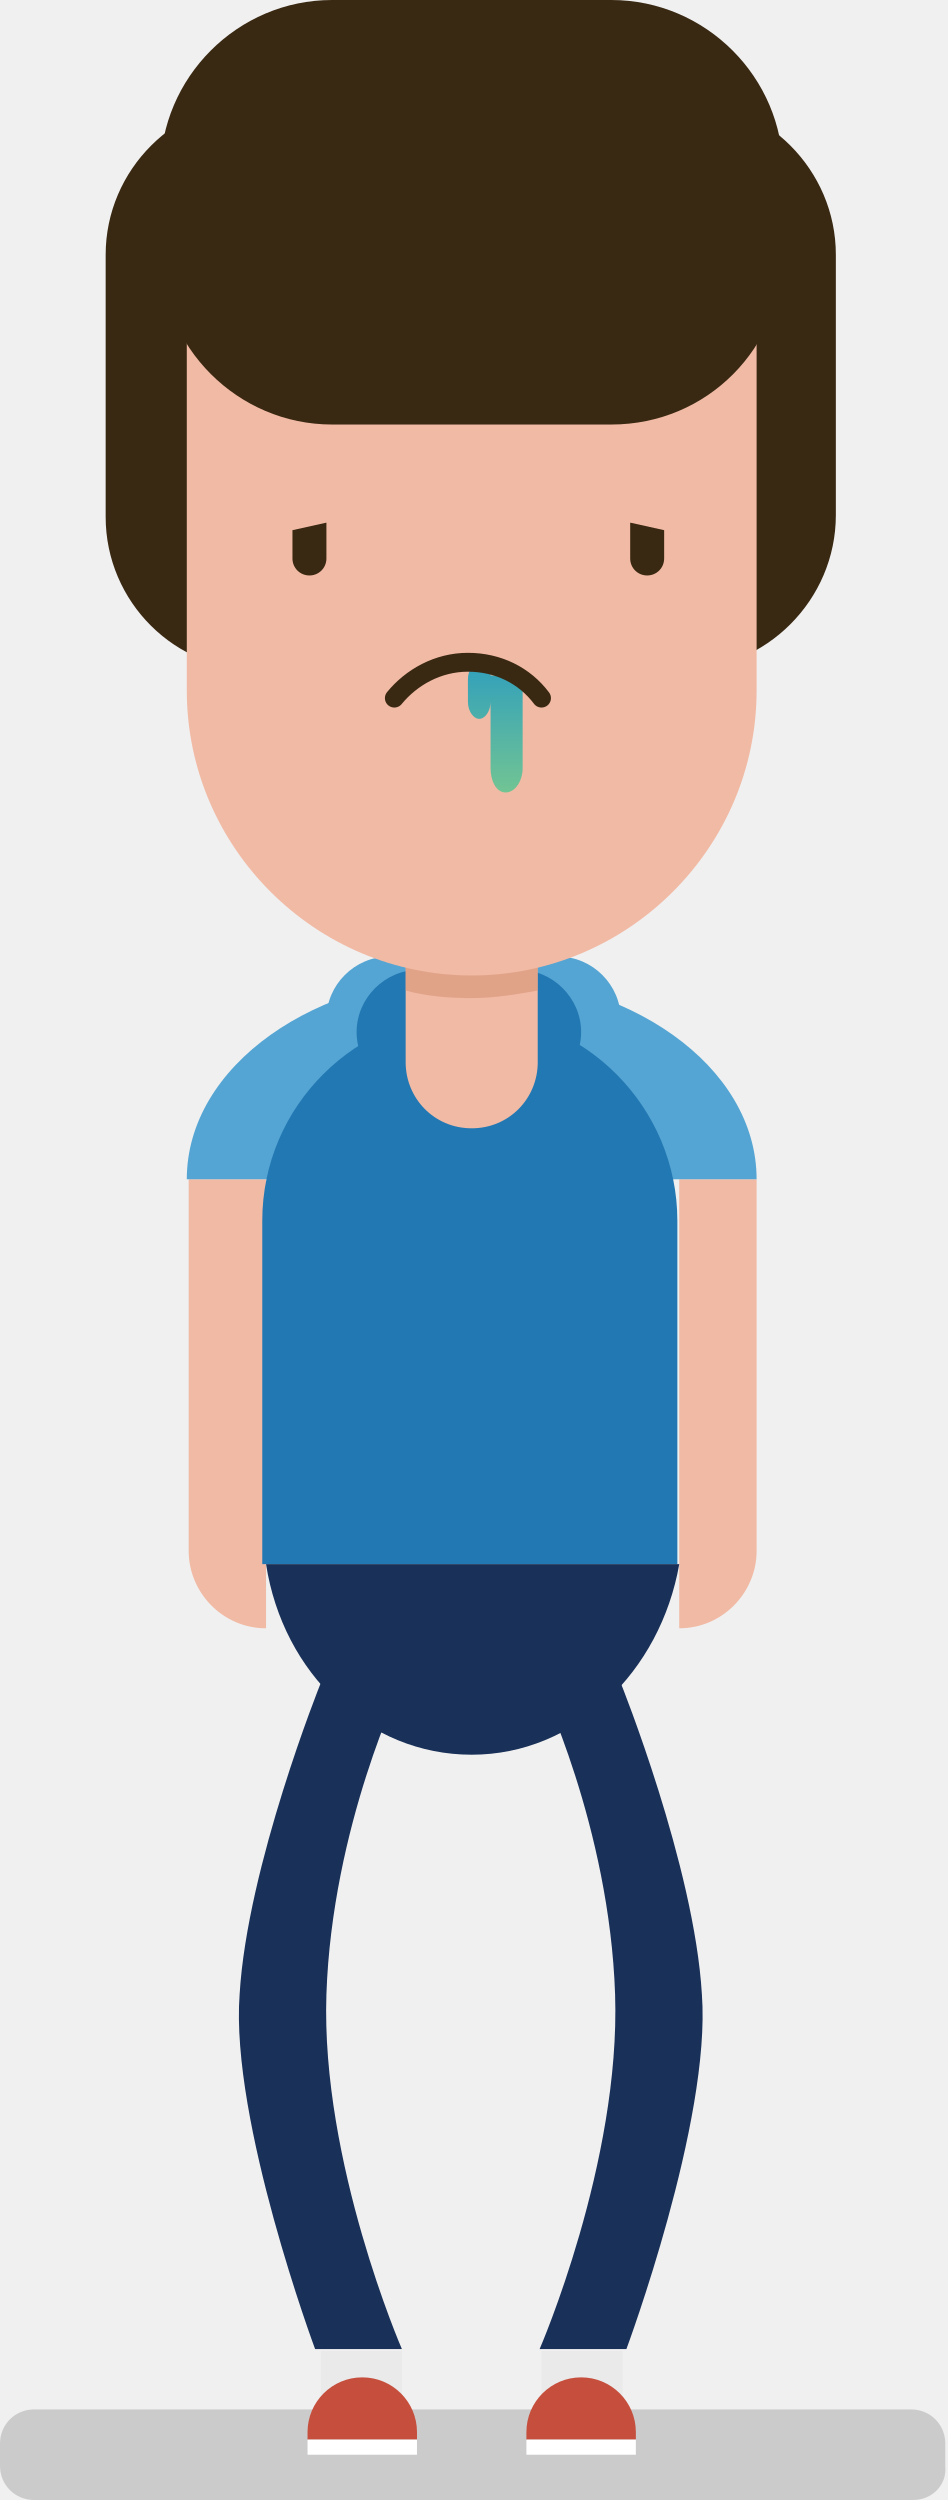
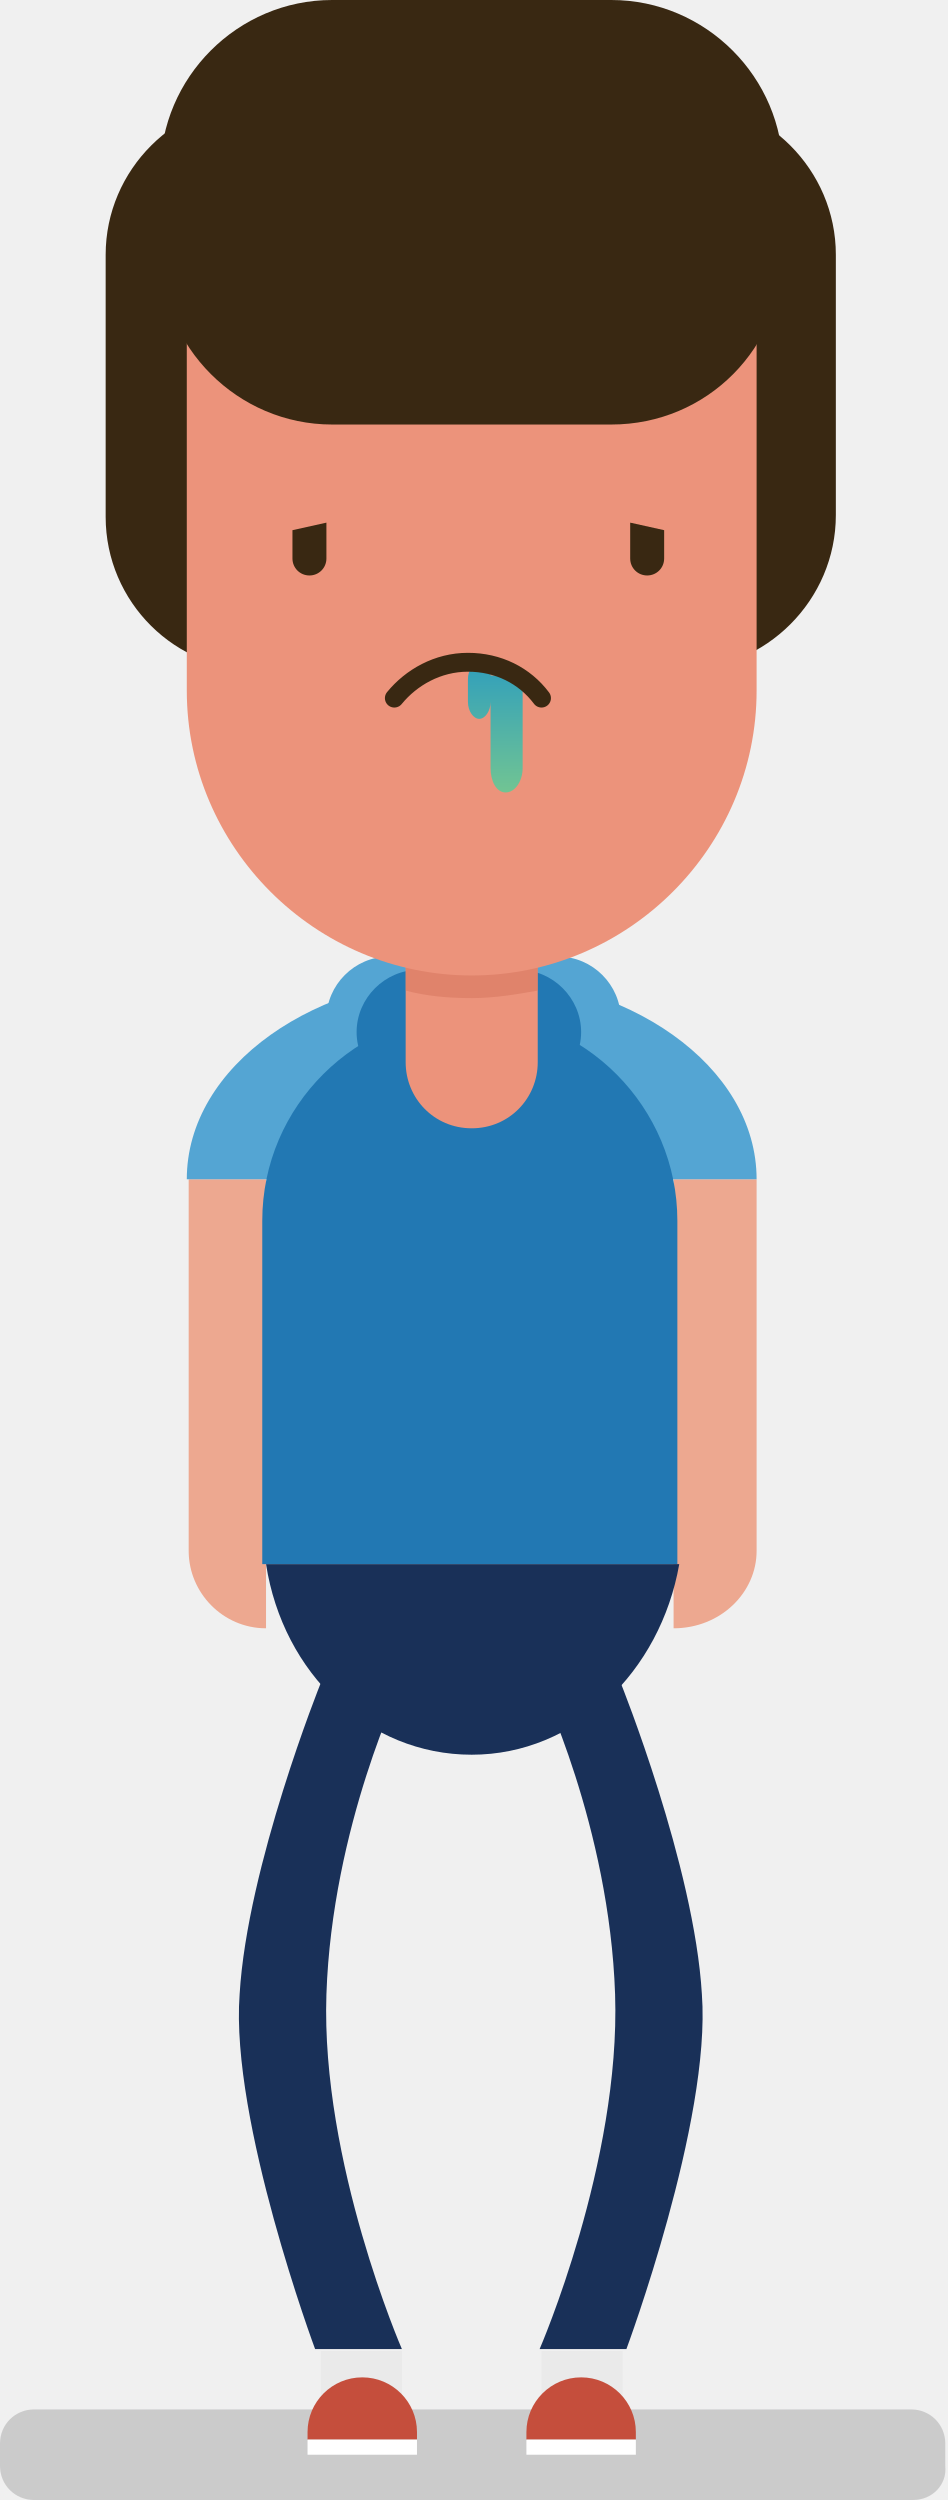
<svg xmlns="http://www.w3.org/2000/svg" version="1.1" id="Layer_1" x="0px" y="0px" viewBox="0 0 50.2 132.5" style="enable-background:new 0 0 50.2 132.5;" xml:space="preserve">
  <style type="text/css">
- 	.st0{opacity:0.3;fill:#757576;}
+ 	.st0{opacity:0.3;fill:#757576;enable-background:new    ;}
	.st1{fill:#54A5D3;}
	.st2{fill:#193058;}
	.st3{fill:#F1BAA5;}
	.st4{fill:#EAEAEA;}
	.st5{fill:#C54E3C;}
	.st6{fill:#FFFFFF;}
- 	.st7{opacity:0.35;fill:none;stroke:#FFFFFF;stroke-linecap:round;stroke-miterlimit:10;}
- 	.st8{fill:#392812;}
- 	.st9{fill:#2278B3;}
- 	.st10{opacity:0.5;fill:#D28B6B;}
- 	.st11{fill:url(#SVGID_1_);}
- 	.st12{fill:none;stroke:#392812;stroke-linecap:round;stroke-miterlimit:10;}
- 	.st13{fill:#8A2727;}
- 	.st14{fill:#B63030;}
+ 	.st7{opacity:0.35;fill:none;stroke:#FFFFFF;stroke-linecap:round;stroke-miterlimit:10;enable-background:new    ;}
+ 	.st8{fill:#EDA890;}
+ 	.st9{fill:#392812;}
+ 	.st10{fill:#2278B3;}
+ 	.st11{fill:#EC937B;}
+ 	.st12{opacity:0.5;fill:#D3735B;enable-background:new    ;}
+ 	.st13{fill:url(#SVGID_1_);}
+ 	.st14{fill:none;stroke:#392812;stroke-linecap:round;stroke-miterlimit:10;}
+ 	.st15{opacity:0.5;fill:#D28B6B;enable-background:new    ;}
+ 	.st16{fill:#8A2727;}
+ 	.st17{fill:#B63030;}
</style>
  <path class="st0" d="M-207.2,132.5h-46.5c-1,0-1.8-0.8-1.8-1.8v-1.2c0-1,0.8-1.8,1.8-1.8h46.5c1,0,1.8,0.8,1.8,1.8v1.2  C-205.4,131.7-206.2,132.5-207.2,132.5z" />
  <path class="st1" d="M-230.6,48.3c-8.3,0-15.1,5.2-15.1,11.7h30.2C-215.5,53.5-222.2,48.3-230.6,48.3z" />
  <path class="st2" d="M-230.6,93L-230.6,93c5.5,0,10-4.4,11-10.1h-21.9C-240.6,88.7-236,93-230.6,93z" />
  <rect x="-238.5" y="84.1" class="st2" width="4.3" height="40.5" />
  <rect x="-226.9" y="84.1" class="st2" width="4.3" height="40.5" />
  <path class="st3" d="M-241.5,86.3L-241.5,86.3c-2.3,0-4.1-1.9-4.1-4.1V60h4.1V86.3z" />
  <path class="st3" d="M-219.6,86.3L-219.6,86.3c2.3,0,4.1-1.9,4.1-4.1V60h-4.1V86.3z" />
  <rect x="-238.5" y="124.6" class="st4" width="4.3" height="2.9" />
  <rect x="-226.9" y="124.6" class="st4" width="4.3" height="2.9" />
-   <path class="st5" d="M-233.5,128.9c0-1.6-1.3-2.9-2.9-2.9s-2.9,1.3-2.9,2.9v0.4h5.8V128.9z" />
+   <path class="st5" d="M-233.5,128.9c0-1.6-1.3-2.9-2.9-2.9s-2.9,1.3-2.9,2.9v0.4h5.8L-233.5,128.9L-233.5,128.9z" />
  <rect x="-239.3" y="129.3" class="st6" width="5.8" height="0.8" />
-   <path class="st5" d="M-221.9,128.9c0-1.6-1.3-2.9-2.9-2.9s-2.9,1.3-2.9,2.9v0.4h5.8V128.9z" />
+   <path class="st5" d="M-221.9,128.9c0-1.6-1.3-2.9-2.9-2.9s-2.9,1.3-2.9,2.9v0.4h5.8L-221.9,128.9L-221.9,128.9z" />
  <rect x="-227.7" y="129.3" class="st6" width="5.8" height="0.8" />
-   <path class="st3" d="M-95.6,56.3c-0.2,1.6-1.5,2.8-3.1,2.9c-0.1,0-0.3,0-0.4,0l-4.5-0.7l-3.4,0l-11.6-1.1c-1.1-0.1-2.1-0.3-2.9-0.5  c-7.2-2.1-5.7-8.9-5.6-9.5c0,0,0,0,0,0l1.6-9.9c0.2-1.6,1.6-2.7,3.1-2.7c0.2,0,0.3,0,0.5,0c1.7,0.3,2.9,1.9,2.6,3.6l-1.3,8  c0,0.1,0,0.2-0.1,0.4c-0.1,0.3-0.1,0.6-0.1,0.9v0c-0.3,2.5,0.9,3.1,1.6,3.3c0,0,0,0,0.1,0c0.3,0.1,0.5,0,0.5,0l20.2,2  C-96.7,53.1-95.4,54.6-95.6,56.3z" />
+   <path class="st3" d="M-95.6,56.3c-0.2,1.6-1.5,2.8-3.1,2.9c-0.1,0-0.3,0-0.4,0l-4.5-0.7h-3.4l-11.6-1.1c-1.1-0.1-2.1-0.3-2.9-0.5  c-7.2-2.1-5.7-8.9-5.6-9.5l0,0l1.6-9.9c0.2-1.6,1.6-2.7,3.1-2.7c0.2,0,0.3,0,0.5,0c1.7,0.3,2.9,1.9,2.6,3.6l-1.3,8  c0,0.1,0,0.2-0.1,0.4c-0.1,0.3-0.1,0.6-0.1,0.9l0,0c-0.3,2.5,0.9,3.1,1.6,3.3c0,0,0,0,0.1,0c0.3,0.1,0.5,0,0.5,0l20.2,2  C-96.7,53.1-95.4,54.6-95.6,56.3z" />
  <path class="st1" d="M-92.7,48.3c-8.3,0-8.1,0.1-14.4,3.7v6.4l25.3,1.5h4.1C-77.6,53.5-84.4,48.3-92.7,48.3z" />
  <path class="st3" d="M-81.7,86.3L-81.7,86.3c2.3,0,4.1-1.9,4.1-4.1V60h-4.1V86.3z" />
  <path class="st0" d="M-69.3,132.5h-46.5c-1,0-1.8-0.8-1.8-1.8v-1.2c0-1,0.8-1.8,1.8-1.8h46.5c1,0,1.8,0.8,1.8,1.8v1.2  C-67.5,131.7-68.3,132.5-69.3,132.5z" />
  <path class="st2" d="M-92.7,93L-92.7,93c5.5,0,10-4.4,11-10.1h-21.9C-102.7,88.7-98.1,93-92.7,93z" />
  <rect x="-100.6" y="84.1" class="st2" width="4.3" height="40.5" />
  <rect x="-89" y="84.1" class="st2" width="4.3" height="40.5" />
  <rect x="-100.6" y="124.6" class="st4" width="4.3" height="2.9" />
  <rect x="-89" y="124.6" class="st4" width="4.3" height="2.9" />
  <path class="st5" d="M-95.6,128.9c0-1.6-1.3-2.9-2.9-2.9s-2.9,1.3-2.9,2.9v0.4h5.8V128.9z" />
  <rect x="-101.4" y="129.3" class="st6" width="5.8" height="0.8" />
  <path class="st5" d="M-84,128.9c0-1.6-1.3-2.9-2.9-2.9s-2.9,1.3-2.9,2.9v0.4h5.8V128.9z" />
  <rect x="-89.8" y="129.3" class="st6" width="5.8" height="0.8" />
-   <path class="st3" d="M-124,50.3l0.5,0C-123.5,50.3-123.7,50.4-124,50.3z" />
-   <ellipse transform="matrix(7.379080e-02 -0.9973 0.9973 7.379080e-02 -157.2072 -64.9414)" class="st3" cx="-113.6" cy="52.2" rx="3.9" ry="4.5" />
+   <path class="st3" d="M-124,50.3h0.5C-123.5,50.3-123.7,50.4-124,50.3z" />
+   <ellipse transform="matrix(7.378887e-02 -0.9973 0.9973 7.378887e-02 -157.2149 -64.8696)" class="st3" cx="-113.5" cy="52.2" rx="3.9" ry="4.5" />
  <path class="st7" d="M-112.4,49.9c1.1,0.1,1.9,0.9,1.8,1.8" />
-   <path class="st3" d="M14.1,86.3L14.1,86.3c-2.3,0-4.1-1.9-4.1-4.1V62.5h4.1V86.3z" />
-   <path class="st3" d="M36,86.3L36,86.3c2.3,0,4.1-1.9,4.1-4.1V62.5H36V86.3z" />
+   <path class="st8" d="M14.1,86.3L14.1,86.3c-2.3,0-4.1-1.9-4.1-4.1V62.5h4.1V86.3z" />
+   <path class="st8" d="M35.7,86.3L35.7,86.3c2.5,0,4.4-1.9,4.4-4.1V62.5h-4.4V86.3z" />
  <path class="st1" d="M29.6,58.8h-9c-1.8,0-3.3-1.5-3.3-3.3V54c0-1.8,1.5-3.3,3.3-3.3h9c1.8,0,3.3,1.5,3.3,3.3v1.5  C32.9,57.3,31.4,58.8,29.6,58.8z" />
-   <path class="st0" d="M48.4,132.5H1.8c-1,0-1.8-0.8-1.8-1.8l0-1.2c0-1,0.8-1.8,1.8-1.8h46.5c1,0,1.8,0.8,1.8,1.8v1.2  C50.2,131.7,49.4,132.5,48.4,132.5z" />
+   <path class="st0" d="M48.4,132.5H1.8c-1,0-1.8-0.8-1.8-1.8v-1.2c0-1,0.8-1.8,1.8-1.8h46.5c1,0,1.8,0.8,1.8,1.8v1.2  C50.2,131.7,49.4,132.5,48.4,132.5z" />
  <path class="st1" d="M25,51.7c-8.3,0-15.1,4.8-15.1,10.8h30.2C40.1,56.5,33.3,51.7,25,51.7z" />
-   <path class="st8" d="M27.9,27.4V13.5c0-4.5,3.7-8.2,8.2-8.2h0c4.5,0,8.2,3.7,8.2,8.2v13.8c0,4.5-3.7,8.2-8.2,8.2h0  C31.6,35.6,27.9,31.9,27.9,27.4z" />
-   <path class="st8" d="M5.6,27.4V13.5c0-4.5,3.7-8.2,8.2-8.2h0c4.5,0,8.2,3.7,8.2,8.2v13.8c0,4.5-3.7,8.2-8.2,8.2h0  C9.3,35.6,5.6,31.9,5.6,27.4z" />
-   <path class="st9" d="M27.5,58h-5.3c-1.8,0-3.3-1.5-3.3-3.3v0c0-1.8,1.5-3.3,3.3-3.3h5.3c1.8,0,3.3,1.5,3.3,3.3v0  C30.8,56.5,29.3,58,27.5,58z" />
-   <path class="st9" d="M35.9,82.9c0-0.3,0-0.6,0-0.8V64.7c0-6-4.9-11-11-11c-6,0-11,4.9-11,11v17.4c0,0.3,0,0.6,0,0.8H35.9z" />
-   <path class="st3" d="M25,59.8L25,59.8c-2,0-3.5-1.6-3.5-3.5v-6.6c0-2,1.6-3.5,3.5-3.5h0c2,0,3.5,1.6,3.5,3.5v6.6  C28.5,58.2,27,59.8,25,59.8z" />
-   <path class="st10" d="M25,46.1L25,46.1c-2,0-3.5,1.6-3.5,3.5v2.9c1.1,0.3,2.3,0.4,3.5,0.4h0c1.2,0,2.4-0.2,3.5-0.4v-2.9  C28.5,47.7,27,46.1,25,46.1z" />
-   <path class="st3" d="M25,51.7L25,51.7c-8.3,0-15.1-6.8-15.1-15.1V17C9.9,8.7,16.7,1.9,25,1.9h0c8.3,0,15.1,6.8,15.1,15.1v19.6  C40.1,44.9,33.3,51.7,25,51.7z" />
-   <path class="st8" d="M32.4,22.5H17.6c-5,0-9.1-4.1-9.1-9.1V9.1c0-5,4.1-9.1,9.1-9.1h14.8c5,0,9.1,4.1,9.1,9.1v4.3  C41.5,18.4,37.5,22.5,32.4,22.5z" />
+   <path class="st9" d="M27.9,27.4V13.5c0-4.5,3.7-8.2,8.2-8.2l0,0c4.5,0,8.2,3.7,8.2,8.2v13.8c0,4.5-3.7,8.2-8.2,8.2l0,0  C31.6,35.6,27.9,31.9,27.9,27.4z" />
+   <path class="st9" d="M5.6,27.4V13.5c0-4.5,3.7-8.2,8.2-8.2l0,0c4.5,0,8.2,3.7,8.2,8.2v13.8c0,4.5-3.7,8.2-8.2,8.2l0,0  C9.3,35.6,5.6,31.9,5.6,27.4z" />
+   <path class="st10" d="M27.5,58h-5.3c-1.8,0-3.3-1.5-3.3-3.3l0,0c0-1.8,1.5-3.3,3.3-3.3h5.3c1.8,0,3.3,1.5,3.3,3.3l0,0  C30.8,56.5,29.3,58,27.5,58z" />
+   <path class="st10" d="M35.9,82.9c0-0.3,0-0.6,0-0.8V64.7c0-6-4.9-11-11-11c-6,0-11,4.9-11,11v17.4c0,0.3,0,0.6,0,0.8H35.9z" />
+   <path class="st11" d="M25,59.8L25,59.8c-2,0-3.5-1.6-3.5-3.5v-6.6c0-2,1.6-3.5,3.5-3.5l0,0c2,0,3.5,1.6,3.5,3.5v6.6  C28.5,58.2,27,59.8,25,59.8z" />
+   <path class="st12" d="M25,46.1L25,46.1c-2,0-3.5,1.6-3.5,3.5v2.9c1.1,0.3,2.3,0.4,3.5,0.4l0,0c1.2,0,2.4-0.2,3.5-0.4v-2.9  C28.5,47.7,27,46.1,25,46.1z" />
+   <path class="st11" d="M25,51.7L25,51.7c-8.3,0-15.1-6.8-15.1-15.1V17C9.9,8.7,16.7,1.9,25,1.9l0,0c8.3,0,15.1,6.8,15.1,15.1v19.6  C40.1,44.9,33.3,51.7,25,51.7z" />
+   <path class="st9" d="M32.4,22.5H17.6c-5,0-9.1-4.1-9.1-9.1V9.1c0-5,4.1-9.1,9.1-9.1h14.8c5,0,9.1,4.1,9.1,9.1v4.3  C41.5,18.4,37.5,22.5,32.4,22.5z" />
  <path class="st2" d="M25,93L25,93c5.5,0,10-4.4,11-10.1H14.1C15,88.7,19.5,93,25,93z" />
  <rect x="17" y="124.6" class="st4" width="4.3" height="2.9" />
  <rect x="28.7" y="124.6" class="st4" width="4.3" height="2.9" />
-   <path class="st5" d="M22.1,128.9c0-1.6-1.3-2.9-2.9-2.9s-2.9,1.3-2.9,2.9v0.4h5.8V128.9z" />
+   <path class="st5" d="M22.1,128.9c0-1.6-1.3-2.9-2.9-2.9s-2.9,1.3-2.9,2.9v0.4h5.8C22.1,129.3,22.1,128.9,22.1,128.9z" />
  <rect x="16.3" y="129.3" class="st6" width="5.8" height="0.8" />
-   <path class="st5" d="M33.7,128.9c0-1.6-1.3-2.9-2.9-2.9c-1.6,0-2.9,1.3-2.9,2.9v0.4h5.8V128.9z" />
+   <path class="st5" d="M33.7,128.9c0-1.6-1.3-2.9-2.9-2.9s-2.9,1.3-2.9,2.9v0.4h5.8V128.9z" />
  <rect x="27.9" y="129.3" class="st6" width="5.8" height="0.8" />
-   <linearGradient id="SVGID_1_" gradientUnits="userSpaceOnUse" x1="26.289" y1="35.096" x2="26.289" y2="41.963">
+   <linearGradient id="SVGID_1_" gradientUnits="userSpaceOnUse" x1="26.25" y1="98.9" x2="26.25" y2="92.033" gradientTransform="matrix(1 0 0 -1 0 134)">
    <stop offset="0" style="stop-color:#309FBC" />
    <stop offset="1" style="stop-color:#71C493" />
  </linearGradient>
-   <path class="st11" d="M27.7,35.8v4.9c0,0.7-0.4,1.3-0.9,1.3c-0.5,0-0.8-0.6-0.8-1.3v-3.5c0,0.5-0.3,0.9-0.6,0.9  c-0.3,0-0.6-0.4-0.6-0.9V36c0-0.5,0.3-0.9,0.6-0.9H26v0.7H27.7z" />
-   <path class="st12" d="M28.7,37c-0.9-1.2-2.3-1.9-3.9-1.9s-3,0.8-3.9,1.9" />
+   <path class="st13" d="M27.7,35.8v4.9c0,0.7-0.4,1.3-0.9,1.3S26,41.4,26,40.7v-3.5c0,0.5-0.3,0.9-0.6,0.9c-0.3,0-0.6-0.4-0.6-0.9V36  c0-0.5,0.3-0.9,0.6-0.9H26v0.7H27.7z" />
+   <path class="st14" d="M28.7,37c-0.9-1.2-2.3-1.9-3.9-1.9s-3,0.8-3.9,1.9" />
  <path class="st2" d="M17,89.2h4.3c0,0-3.7,7.6-4,16.5s4,18.8,4,18.8h-4.6c0,0-4.5-12.1-4-18.8C13.1,98.9,17,89.2,17,89.2z" />
  <path class="st2" d="M32.9,89.2h-4.3c0,0,3.7,7.6,4,16.5s-4,18.8-4,18.8h4.6c0,0,4.5-12.1,4-18.8C36.8,98.9,32.9,89.2,32.9,89.2z" />
-   <path class="st8" d="M15.5,28.1v1.5c0,0.5,0.4,0.9,0.9,0.9s0.9-0.4,0.9-0.9v-1.9L15.5,28.1z" />
-   <path class="st8" d="M35.2,28.1v1.5c0,0.5-0.4,0.9-0.9,0.9s-0.9-0.4-0.9-0.9v-1.9L35.2,28.1z" />
-   <path class="st9" d="M-81.7,82.9V59.6c0-6.2-4.9-11.3-11-11.3h0c-6,0-11,5-11,11.3v23.3H-81.7z" />
-   <path class="st9" d="M-219.6,82.9V59.6c0-6.2-4.9-11.3-11-11.3s-11,5-11,11.3v23.3H-219.6z" />
-   <path class="st3" d="M-92.7,53.7L-92.7,53.7c-2,0-3.5-1.6-3.5-3.5v-6.6c0-2,1.6-3.5,3.5-3.5h0c2,0,3.5,1.6,3.5,3.5v6.6  C-89.2,52.2-90.7,53.7-92.7,53.7z" />
-   <path class="st10" d="M-92.7,40L-92.7,40c-2,0-3.5,1.6-3.5,3.5v2.9c1.1,0.3,2.3,0.4,3.5,0.4h0c1.2,0,2.4-0.2,3.5-0.4v-2.9  C-89.2,41.6-90.7,40-92.7,40z" />
-   <path class="st8" d="M-89.8,21.3V7.5c0-4.5,3.7-8.2,8.2-8.2h0c4.5,0,8.2,3.7,8.2,8.2v13.8c0,4.5-3.7,8.2-8.2,8.2h0  C-86.1,29.5-89.8,25.8-89.8,21.3z" />
-   <path class="st8" d="M-112.1,21.3V7.5c0-4.5,3.7-8.2,8.2-8.2h0c4.5,0,8.2,3.7,8.2,8.2v13.8c0,4.5-3.7,8.2-8.2,8.2h0  C-108.4,29.5-112.1,25.8-112.1,21.3z" />
-   <path class="st3" d="M-92.7,45.6L-92.7,45.6c-8.3,0-15.1-6.8-15.1-15.1V11c0-8.3,6.8-15.1,15.1-15.1h0c8.3,0,15.1,6.8,15.1,15.1  v19.6C-77.6,38.9-84.4,45.6-92.7,45.6z" />
-   <path class="st8" d="M-85.3,16.4h-14.8c-5,0-9.1-4.1-9.1-9.1V3.1c0-5,4.1-9.1,9.1-9.1h14.8c5,0,9.1,4.1,9.1,9.1v4.3  C-76.2,12.4-80.2,16.4-85.3,16.4z" />
-   <path class="st8" d="M-101.3,24.3L-101.3,24.3c-0.5,0-0.9-0.4-0.9-0.9v-2.8c0-0.5,0.4-0.9,0.9-0.9l0,0c0.5,0,0.9,0.4,0.9,0.9v2.8  C-100.5,23.9-100.8,24.3-101.3,24.3z" />
-   <path class="st8" d="M-83.3,24.3L-83.3,24.3c-0.5,0-0.9-0.4-0.9-0.9v-2.8c0-0.5,0.4-0.9,0.9-0.9l0,0c0.5,0,0.9,0.4,0.9,0.9v2.8  C-82.5,23.9-82.9,24.3-83.3,24.3z" />
-   <path class="st12" d="M-96.6,32.1c0.9,1.2,2.3,1.9,3.9,1.9s3-0.8,3.9-1.9" />
-   <path class="st8" d="M-227.7,21.3V7.5c0-4.5,3.7-8.2,8.2-8.2h0c4.5,0,8.2,3.7,8.2,8.2v13.8c0,4.5-3.7,8.2-8.2,8.2h0  C-224,29.5-227.7,25.8-227.7,21.3z" />
-   <path class="st8" d="M-250,21.3V7.5c0-4.5,3.7-8.2,8.2-8.2h0c4.5,0,8.2,3.7,8.2,8.2v13.8c0,4.5-3.7,8.2-8.2,8.2h0  C-246.3,29.5-250,25.8-250,21.3z" />
+   <path class="st9" d="M15.5,28.1v1.5c0,0.5,0.4,0.9,0.9,0.9s0.9-0.4,0.9-0.9v-1.9L15.5,28.1z" />
+   <path class="st9" d="M35.2,28.1v1.5c0,0.5-0.4,0.9-0.9,0.9s-0.9-0.4-0.9-0.9v-1.9L35.2,28.1z" />
+   <path class="st10" d="M-81.7,82.9V59.6c0-6.2-4.9-11.3-11-11.3l0,0c-6,0-11,5-11,11.3v23.3C-103.7,82.9-81.7,82.9-81.7,82.9z" />
+   <path class="st10" d="M-219.6,82.9V59.6c0-6.2-4.9-11.3-11-11.3s-11,5-11,11.3v23.3C-241.6,82.9-219.6,82.9-219.6,82.9z" />
+   <path class="st3" d="M-92.7,53.7L-92.7,53.7c-2,0-3.5-1.6-3.5-3.5v-6.6c0-2,1.6-3.5,3.5-3.5l0,0c2,0,3.5,1.6,3.5,3.5v6.6  C-89.2,52.2-90.7,53.7-92.7,53.7z" />
+   <path class="st15" d="M-92.7,40L-92.7,40c-2,0-3.5,1.6-3.5,3.5v2.9c1.1,0.3,2.3,0.4,3.5,0.4l0,0c1.2,0,2.4-0.2,3.5-0.4v-2.9  C-89.2,41.6-90.7,40-92.7,40z" />
+   <path class="st9" d="M-89.8,21.3V7.5c0-4.5,3.7-8.2,8.2-8.2l0,0c4.5,0,8.2,3.7,8.2,8.2v13.8c0,4.5-3.7,8.2-8.2,8.2l0,0  C-86.1,29.5-89.8,25.8-89.8,21.3z" />
+   <path class="st9" d="M-112.1,21.3V7.5c0-4.5,3.7-8.2,8.2-8.2l0,0c4.5,0,8.2,3.7,8.2,8.2v13.8c0,4.5-3.7,8.2-8.2,8.2l0,0  C-108.4,29.5-112.1,25.8-112.1,21.3z" />
+   <path class="st3" d="M-92.7,45.6L-92.7,45.6c-8.3,0-15.1-6.8-15.1-15.1V11c0-8.3,6.8-15.1,15.1-15.1l0,0c8.3,0,15.1,6.8,15.1,15.1  v19.6C-77.6,38.9-84.4,45.6-92.7,45.6z" />
+   <path class="st9" d="M-85.3,16.4h-14.8c-5,0-9.1-4.1-9.1-9.1V3.1c0-5,4.1-9.1,9.1-9.1h14.8c5,0,9.1,4.1,9.1,9.1v4.3  C-76.2,12.4-80.2,16.4-85.3,16.4z" />
+   <path class="st9" d="M-101.3,24.3L-101.3,24.3c-0.5,0-0.9-0.4-0.9-0.9v-2.8c0-0.5,0.4-0.9,0.9-0.9l0,0c0.5,0,0.9,0.4,0.9,0.9v2.8  C-100.5,23.9-100.8,24.3-101.3,24.3z" />
+   <path class="st9" d="M-83.3,24.3L-83.3,24.3c-0.5,0-0.9-0.4-0.9-0.9v-2.8c0-0.5,0.4-0.9,0.9-0.9l0,0c0.5,0,0.9,0.4,0.9,0.9v2.8  C-82.5,23.9-82.9,24.3-83.3,24.3z" />
+   <path class="st14" d="M-96.6,32.1c0.9,1.2,2.3,1.9,3.9,1.9s3-0.8,3.9-1.9" />
+   <path class="st9" d="M-227.7,21.3V7.5c0-4.5,3.7-8.2,8.2-8.2l0,0c4.5,0,8.2,3.7,8.2,8.2v13.8c0,4.5-3.7,8.2-8.2,8.2l0,0  C-224,29.5-227.7,25.8-227.7,21.3z" />
+   <path class="st9" d="M-250,21.3V7.5c0-4.5,3.7-8.2,8.2-8.2l0,0c4.5,0,8.2,3.7,8.2,8.2v13.8c0,4.5-3.7,8.2-8.2,8.2l0,0  C-246.3,29.5-250,25.8-250,21.3z" />
  <path class="st3" d="M-230.6,53.7L-230.6,53.7c-2,0-3.5-1.6-3.5-3.5v-6.6c0-2,1.6-3.5,3.5-3.5l0,0c2,0,3.5,1.6,3.5,3.5v6.6  C-227,52.2-228.6,53.7-230.6,53.7z" />
-   <path class="st10" d="M-230.6,40L-230.6,40c-2,0-3.5,1.6-3.5,3.5v2.9c1.1,0.3,2.3,0.4,3.5,0.4h0c1.2,0,2.4-0.2,3.5-0.4v-2.9  C-227,41.6-228.6,40-230.6,40z" />
-   <path class="st3" d="M-230.6,45.6L-230.6,45.6c-8.3,0-15.1-6.8-15.1-15.1V11c0-8.3,6.8-15.1,15.1-15.1h0c8.3,0,15.1,6.8,15.1,15.1  v19.6C-215.5,38.9-222.2,45.6-230.6,45.6z" />
-   <path class="st8" d="M-223.2,16.4H-238c-5,0-9.1-4.1-9.1-9.1V3.1c0-5,4.1-9.1,9.1-9.1h14.8c5,0,9.1,4.1,9.1,9.1v4.3  C-214.1,12.4-218.1,16.4-223.2,16.4z" />
-   <path class="st8" d="M-239.2,24.3L-239.2,24.3c-0.5,0-0.9-0.4-0.9-0.9v-2.8c0-0.5,0.4-0.9,0.9-0.9l0,0c0.5,0,0.9,0.4,0.9,0.9v2.8  C-238.3,23.9-238.7,24.3-239.2,24.3z" />
-   <path class="st8" d="M-221.2,24.3L-221.2,24.3c-0.5,0-0.9-0.4-0.9-0.9v-2.8c0-0.5,0.4-0.9,0.9-0.9l0,0c0.5,0,0.9,0.4,0.9,0.9v2.8  C-220.4,23.9-220.8,24.3-221.2,24.3z" />
+   <path class="st15" d="M-230.6,40L-230.6,40c-2,0-3.5,1.6-3.5,3.5v2.9c1.1,0.3,2.3,0.4,3.5,0.4l0,0c1.2,0,2.4-0.2,3.5-0.4v-2.9  C-227,41.6-228.6,40-230.6,40z" />
+   <path class="st3" d="M-230.6,45.6L-230.6,45.6c-8.3,0-15.1-6.8-15.1-15.1V11c0-8.3,6.8-15.1,15.1-15.1l0,0c8.3,0,15.1,6.8,15.1,15.1  v19.6C-215.5,38.9-222.2,45.6-230.6,45.6z" />
+   <path class="st9" d="M-223.2,16.4H-238c-5,0-9.1-4.1-9.1-9.1V3.1c0-5,4.1-9.1,9.1-9.1h14.8c5,0,9.1,4.1,9.1,9.1v4.3  C-214.1,12.4-218.1,16.4-223.2,16.4z" />
+   <path class="st9" d="M-239.2,24.3L-239.2,24.3c-0.5,0-0.9-0.4-0.9-0.9v-2.8c0-0.5,0.4-0.9,0.9-0.9l0,0c0.5,0,0.9,0.4,0.9,0.9v2.8  C-238.3,23.9-238.7,24.3-239.2,24.3z" />
+   <path class="st9" d="M-221.2,24.3L-221.2,24.3c-0.5,0-0.9-0.4-0.9-0.9v-2.8c0-0.5,0.4-0.9,0.9-0.9l0,0c0.5,0,0.9,0.4,0.9,0.9v2.8  C-220.4,23.9-220.8,24.3-221.2,24.3z" />
  <g>
-     <path class="st13" d="M-233.7,33.1c0.8-0.8,1.9-1.2,3.1-1.2s2.3,0.5,3.1,1.2c0.8-0.7,1.3-1.7,1.5-2.8h-9.2   C-235,31.4-234.5,32.4-233.7,33.1z" />
-     <path class="st14" d="M-233.7,33.1c0.8,0.8,1.9,1.2,3.1,1.2s2.3-0.5,3.1-1.2c-0.8-0.8-1.9-1.2-3.1-1.2S-232.9,32.3-233.7,33.1z" />
+     <path class="st16" d="M-233.7,33.1c0.8-0.8,1.9-1.2,3.1-1.2s2.3,0.5,3.1,1.2c0.8-0.7,1.3-1.7,1.5-2.8h-9.2   C-235,31.4-234.5,32.4-233.7,33.1z" />
+     <path class="st17" d="M-233.7,33.1c0.8,0.8,1.9,1.2,3.1,1.2s2.3-0.5,3.1-1.2c-0.8-0.8-1.9-1.2-3.1-1.2S-232.9,32.3-233.7,33.1z" />
    <path class="st6" d="M-226,29.5h-9.2c0,0.1,0,0.2,0,0.3c0,0.1,0,0.3,0.1,0.4h9.2c0-0.1,0.1-0.3,0.1-0.4   C-225.9,29.7-226,29.6-226,29.5z" />
  </g>
</svg>
